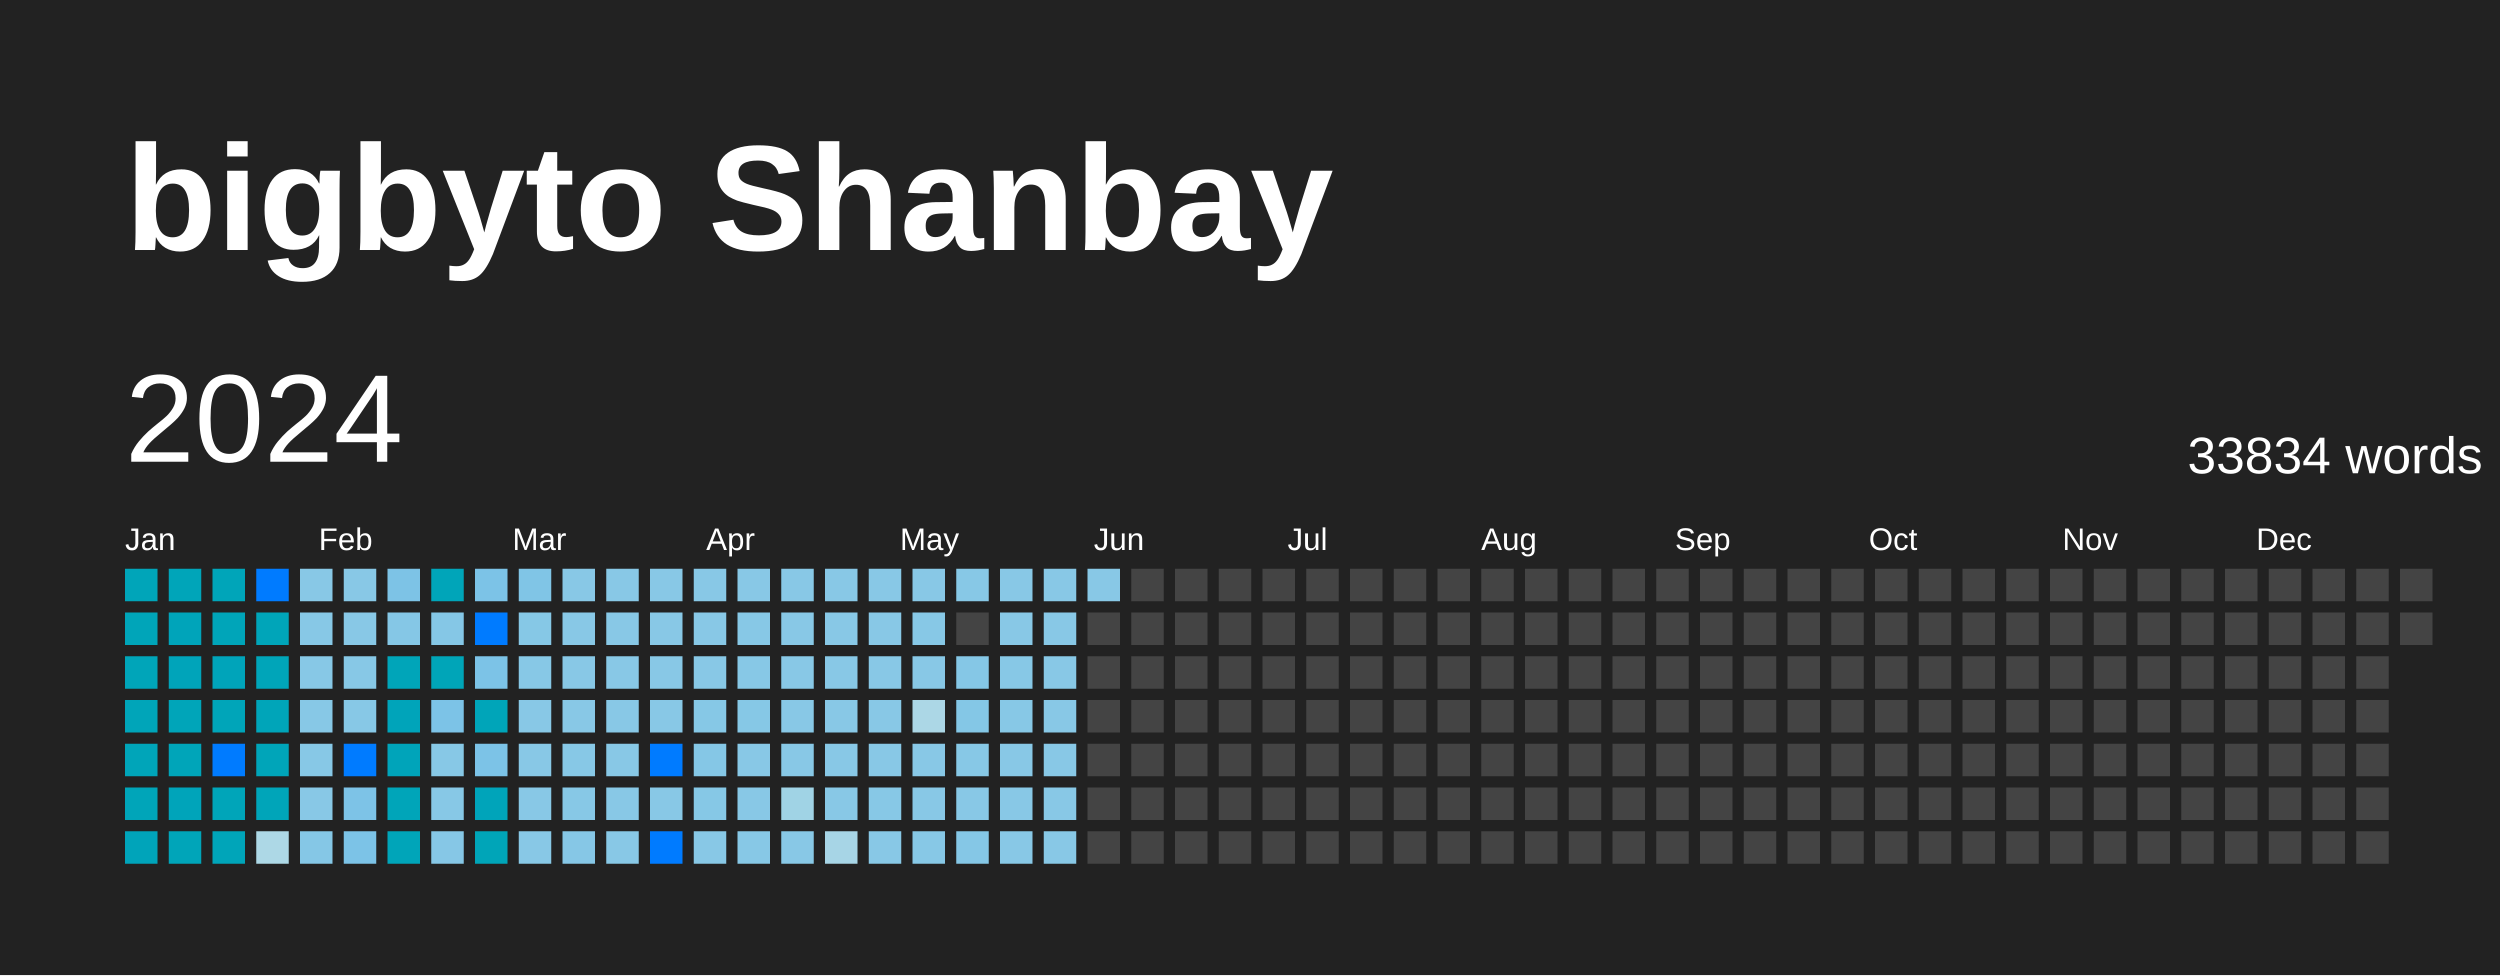
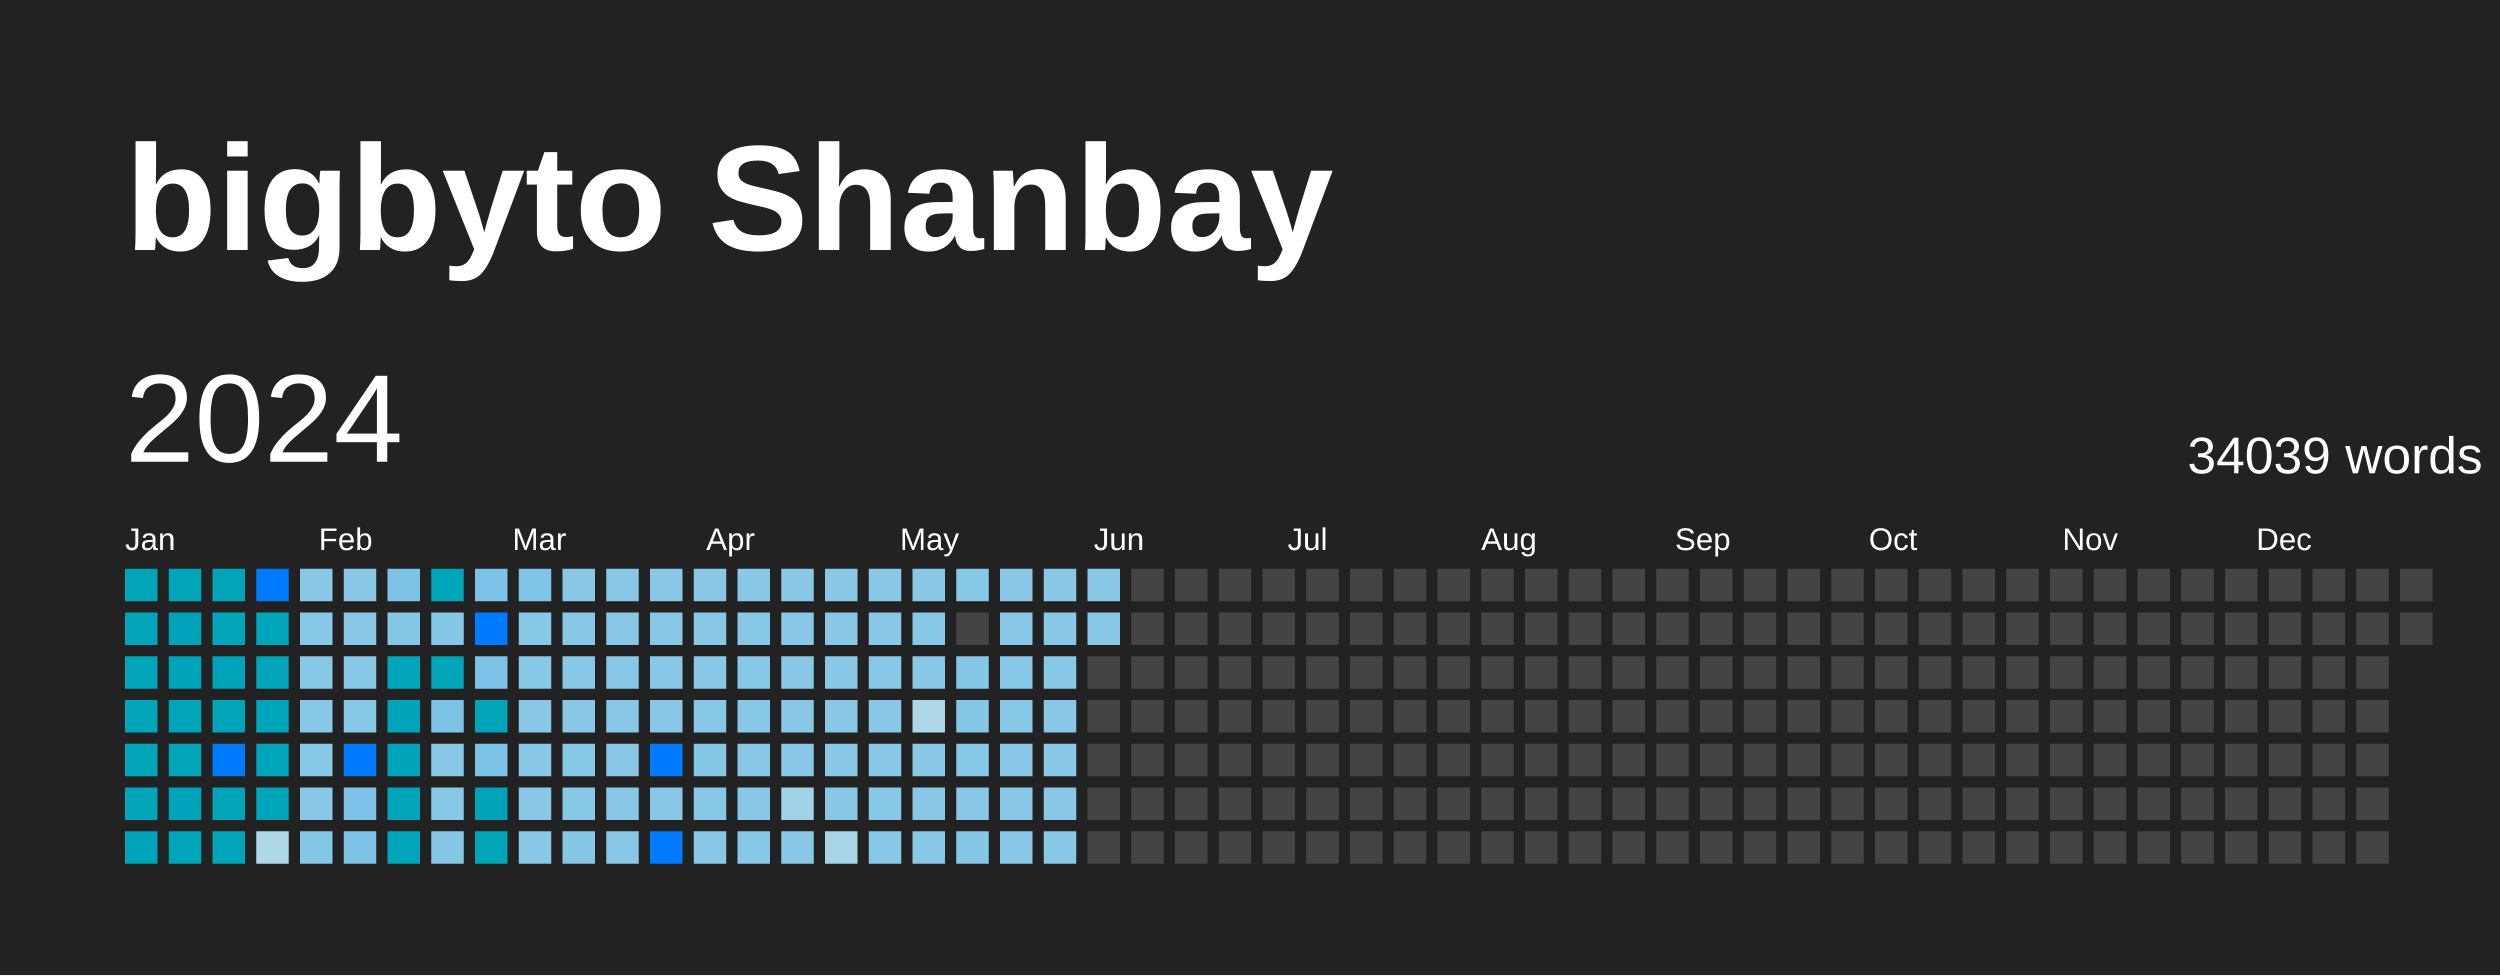
<svg xmlns="http://www.w3.org/2000/svg" baseProfile="full" height="78mm" version="1.1" viewBox="0,0,200,78" width="200mm">
  <defs />
  <rect fill="#222222" height="78" width="200" x="0" y="0" />
  <text fill="#FFFFFF" style="font-size:12px; font-family:Arial; font-weight:bold;" x="10" y="20">bigbyto Shanbay</text>
  <text dominant-baseline="hanging" fill="#FFFFFF" style="font-size:10.0px; font-family:Arial;" x="10" y="30">2024</text>
-   <text dominant-baseline="hanging" fill="#FFFFFF" style="font-size:4.125px; font-family:Arial;" x="175" y="35">33834 words</text>
+   <text dominant-baseline="hanging" fill="#FFFFFF" style="font-size:4.125px; font-family:Arial;" x="175" y="35">34039 words</text>
  <text fill="#FFFFFF" style="font-size:2.5px; font-family:Arial" x="10.0" y="44">Jan</text>
  <text fill="#FFFFFF" style="font-size:2.5px; font-family:Arial" x="25.5" y="44">Feb</text>
  <text fill="#FFFFFF" style="font-size:2.5px; font-family:Arial" x="41.0" y="44">Mar</text>
  <text fill="#FFFFFF" style="font-size:2.5px; font-family:Arial" x="56.5" y="44">Apr</text>
  <text fill="#FFFFFF" style="font-size:2.5px; font-family:Arial" x="72.0" y="44">May</text>
  <text fill="#FFFFFF" style="font-size:2.5px; font-family:Arial" x="87.5" y="44">Jun</text>
  <text fill="#FFFFFF" style="font-size:2.5px; font-family:Arial" x="103.0" y="44">Jul</text>
  <text fill="#FFFFFF" style="font-size:2.5px; font-family:Arial" x="118.5" y="44">Aug</text>
  <text fill="#FFFFFF" style="font-size:2.5px; font-family:Arial" x="134.0" y="44">Sep</text>
  <text fill="#FFFFFF" style="font-size:2.5px; font-family:Arial" x="149.5" y="44">Oct</text>
  <text fill="#FFFFFF" style="font-size:2.5px; font-family:Arial" x="165.0" y="44">Nov</text>
  <text fill="#FFFFFF" style="font-size:2.5px; font-family:Arial" x="180.5" y="44">Dec</text>
  <rect fill="#00a5b9" height="2.6" width="2.6" x="10.0" y="45.5" />
  <rect fill="#00a5b9" height="2.6" width="2.6" x="10.0" y="49.0" />
  <rect fill="#00a5b9" height="2.6" width="2.6" x="10.0" y="52.5" />
  <rect fill="#00a5b9" height="2.6" width="2.6" x="10.0" y="56.0" />
  <rect fill="#00a5b9" height="2.6" width="2.6" x="10.0" y="59.5" />
  <rect fill="#00a5b9" height="2.6" width="2.6" x="10.0" y="63.0" />
  <rect fill="#00a4ba" height="2.6" width="2.6" x="10.0" y="66.5" />
  <rect fill="#00a5b9" height="2.6" width="2.6" x="13.5" y="45.5" />
  <rect fill="#00a4ba" height="2.6" width="2.6" x="13.5" y="49.0" />
  <rect fill="#00a4ba" height="2.6" width="2.6" x="13.5" y="52.5" />
  <rect fill="#00a5b9" height="2.6" width="2.6" x="13.5" y="56.0" />
  <rect fill="#00a5b9" height="2.6" width="2.6" x="13.5" y="59.5" />
  <rect fill="#00a4ba" height="2.6" width="2.6" x="13.5" y="63.0" />
  <rect fill="#00a5b9" height="2.6" width="2.6" x="13.5" y="66.5" />
  <rect fill="#00a5b9" height="2.6" width="2.6" x="17.0" y="45.5" />
  <rect fill="#00a5b9" height="2.6" width="2.6" x="17.0" y="49.0" />
  <rect fill="#00a4ba" height="2.6" width="2.6" x="17.0" y="52.5" />
  <rect fill="#00a5b9" height="2.6" width="2.6" x="17.0" y="56.0" />
  <rect fill="#007BFF" height="2.6" width="2.6" x="17.0" y="59.5" />
  <rect fill="#00a5b9" height="2.6" width="2.6" x="17.0" y="63.0" />
  <rect fill="#00a5b9" height="2.6" width="2.6" x="17.0" y="66.5" />
  <rect fill="#007BFF" height="2.6" width="2.6" x="20.5" y="45.5" />
  <rect fill="#00a5b9" height="2.6" width="2.6" x="20.5" y="49.0" />
  <rect fill="#00a5b9" height="2.6" width="2.6" x="20.5" y="52.5" />
  <rect fill="#00a5b9" height="2.6" width="2.6" x="20.5" y="56.0" />
  <rect fill="#00a5b9" height="2.6" width="2.6" x="20.5" y="59.5" />
  <rect fill="#00a5b9" height="2.6" width="2.6" x="20.5" y="63.0" />
  <rect fill="#add8e6" height="2.6" width="2.6" x="20.5" y="66.5" />
  <rect fill="#88c8e6" height="2.6" width="2.6" x="24.0" y="45.5" />
  <rect fill="#87c8e6" height="2.6" width="2.6" x="24.0" y="49.0" />
  <rect fill="#87c8e6" height="2.6" width="2.6" x="24.0" y="52.5" />
  <rect fill="#87c8e6" height="2.6" width="2.6" x="24.0" y="56.0" />
  <rect fill="#87c8e6" height="2.6" width="2.6" x="24.0" y="59.5" />
  <rect fill="#88c8e6" height="2.6" width="2.6" x="24.0" y="63.0" />
  <rect fill="#85c7e6" height="2.6" width="2.6" x="24.0" y="66.5" />
  <rect fill="#88c8e6" height="2.6" width="2.6" x="27.5" y="45.5" />
  <rect fill="#88c8e6" height="2.6" width="2.6" x="27.5" y="49.0" />
  <rect fill="#87c8e6" height="2.6" width="2.6" x="27.5" y="52.5" />
  <rect fill="#87c8e6" height="2.6" width="2.6" x="27.5" y="56.0" />
  <rect fill="#007BFF" height="2.6" width="2.6" x="27.5" y="59.5" />
  <rect fill="#7dc3e7" height="2.6" width="2.6" x="27.5" y="63.0" />
  <rect fill="#7cc3e7" height="2.6" width="2.6" x="27.5" y="66.5" />
  <rect fill="#7dc3e6" height="2.6" width="2.6" x="31.0" y="45.5" />
  <rect fill="#85c7e6" height="2.6" width="2.6" x="31.0" y="49.0" />
  <rect fill="#00a5b9" height="2.6" width="2.6" x="31.0" y="52.5" />
  <rect fill="#00a4ba" height="2.6" width="2.6" x="31.0" y="56.0" />
  <rect fill="#00a4ba" height="2.6" width="2.6" x="31.0" y="59.5" />
  <rect fill="#00a5b9" height="2.6" width="2.6" x="31.0" y="63.0" />
  <rect fill="#00a5b9" height="2.6" width="2.6" x="31.0" y="66.5" />
  <rect fill="#00a5b9" height="2.6" width="2.6" x="34.5" y="45.5" />
  <rect fill="#85c7e6" height="2.6" width="2.6" x="34.5" y="49.0" />
  <rect fill="#00a5b8" height="2.6" width="2.6" x="34.5" y="52.5" />
  <rect fill="#7cc3e7" height="2.6" width="2.6" x="34.5" y="56.0" />
  <rect fill="#87c8e6" height="2.6" width="2.6" x="34.5" y="59.5" />
  <rect fill="#87c8e6" height="2.6" width="2.6" x="34.5" y="63.0" />
  <rect fill="#86c7e6" height="2.6" width="2.6" x="34.5" y="66.5" />
  <rect fill="#7cc3e7" height="2.6" width="2.6" x="38.0" y="45.5" />
  <rect fill="#007BFF" height="2.6" width="2.6" x="38.0" y="49.0" />
  <rect fill="#7cc3e7" height="2.6" width="2.6" x="38.0" y="52.5" />
  <rect fill="#00a5b9" height="2.6" width="2.6" x="38.0" y="56.0" />
  <rect fill="#7cc3e7" height="2.6" width="2.6" x="38.0" y="59.5" />
  <rect fill="#00a4ba" height="2.6" width="2.6" x="38.0" y="63.0" />
  <rect fill="#00a5b8" height="2.6" width="2.6" x="38.0" y="66.5" />
  <rect fill="#80c5e6" height="2.6" width="2.6" x="41.5" y="45.5" />
  <rect fill="#86c8e6" height="2.6" width="2.6" x="41.5" y="49.0" />
  <rect fill="#87c8e6" height="2.6" width="2.6" x="41.5" y="52.5" />
  <rect fill="#88c8e6" height="2.6" width="2.6" x="41.5" y="56.0" />
  <rect fill="#88c8e6" height="2.6" width="2.6" x="41.5" y="59.5" />
  <rect fill="#88c8e6" height="2.6" width="2.6" x="41.5" y="63.0" />
  <rect fill="#88c8e6" height="2.6" width="2.6" x="41.5" y="66.5" />
  <rect fill="#88c8e6" height="2.6" width="2.6" x="45.0" y="45.5" />
  <rect fill="#88c8e6" height="2.6" width="2.6" x="45.0" y="49.0" />
  <rect fill="#88c8e6" height="2.6" width="2.6" x="45.0" y="52.5" />
  <rect fill="#88c8e6" height="2.6" width="2.6" x="45.0" y="56.0" />
  <rect fill="#87c8e6" height="2.6" width="2.6" x="45.0" y="59.5" />
  <rect fill="#87c8e6" height="2.6" width="2.6" x="45.0" y="63.0" />
  <rect fill="#86c7e6" height="2.6" width="2.6" x="45.0" y="66.5" />
  <rect fill="#88c8e6" height="2.6" width="2.6" x="48.5" y="45.5" />
  <rect fill="#88c8e6" height="2.6" width="2.6" x="48.5" y="49.0" />
  <rect fill="#88c8e6" height="2.6" width="2.6" x="48.5" y="52.5" />
  <rect fill="#88c8e6" height="2.6" width="2.6" x="48.5" y="56.0" />
  <rect fill="#88c8e6" height="2.6" width="2.6" x="48.5" y="59.5" />
  <rect fill="#88c8e6" height="2.6" width="2.6" x="48.5" y="63.0" />
  <rect fill="#88c8e6" height="2.6" width="2.6" x="48.5" y="66.5" />
  <rect fill="#88c8e6" height="2.6" width="2.6" x="52.0" y="45.5" />
  <rect fill="#88c8e6" height="2.6" width="2.6" x="52.0" y="49.0" />
  <rect fill="#88c8e6" height="2.6" width="2.6" x="52.0" y="52.5" />
  <rect fill="#88c8e6" height="2.6" width="2.6" x="52.0" y="56.0" />
  <rect fill="#007BFF" height="2.6" width="2.6" x="52.0" y="59.5" />
  <rect fill="#88c8e6" height="2.6" width="2.6" x="52.0" y="63.0" />
  <rect fill="#007BFF" height="2.6" width="2.6" x="52.0" y="66.5" />
  <rect fill="#88c8e6" height="2.6" width="2.6" x="55.5" y="45.5" />
  <rect fill="#88c8e6" height="2.6" width="2.6" x="55.5" y="49.0" />
  <rect fill="#88c8e6" height="2.6" width="2.6" x="55.5" y="52.5" />
  <rect fill="#86c8e6" height="2.6" width="2.6" x="55.5" y="56.0" />
  <rect fill="#85c7e6" height="2.6" width="2.6" x="55.5" y="59.5" />
  <rect fill="#86c8e6" height="2.6" width="2.6" x="55.5" y="63.0" />
  <rect fill="#88c8e6" height="2.6" width="2.6" x="55.5" y="66.5" />
  <rect fill="#88c8e6" height="2.6" width="2.6" x="59.0" y="45.5" />
  <rect fill="#87c8e6" height="2.6" width="2.6" x="59.0" y="49.0" />
  <rect fill="#87c8e6" height="2.6" width="2.6" x="59.0" y="52.5" />
  <rect fill="#86c8e6" height="2.6" width="2.6" x="59.0" y="56.0" />
  <rect fill="#88c8e6" height="2.6" width="2.6" x="59.0" y="59.5" />
  <rect fill="#88c8e6" height="2.6" width="2.6" x="59.0" y="63.0" />
  <rect fill="#87c8e6" height="2.6" width="2.6" x="59.0" y="66.5" />
  <rect fill="#88c8e6" height="2.6" width="2.6" x="62.5" y="45.5" />
  <rect fill="#88c8e6" height="2.6" width="2.6" x="62.5" y="49.0" />
  <rect fill="#88c8e6" height="2.6" width="2.6" x="62.5" y="52.5" />
  <rect fill="#88c8e6" height="2.6" width="2.6" x="62.5" y="56.0" />
  <rect fill="#88c8e6" height="2.6" width="2.6" x="62.5" y="59.5" />
  <rect fill="#a0d3e5" height="2.6" width="2.6" x="62.5" y="63.0" />
  <rect fill="#88c8e6" height="2.6" width="2.6" x="62.5" y="66.5" />
  <rect fill="#88c8e6" height="2.6" width="2.6" x="66.0" y="45.5" />
  <rect fill="#88c8e6" height="2.6" width="2.6" x="66.0" y="49.0" />
  <rect fill="#88c8e6" height="2.6" width="2.6" x="66.0" y="52.5" />
  <rect fill="#88c8e6" height="2.6" width="2.6" x="66.0" y="56.0" />
  <rect fill="#88c8e6" height="2.6" width="2.6" x="66.0" y="59.5" />
  <rect fill="#88c8e6" height="2.6" width="2.6" x="66.0" y="63.0" />
  <rect fill="#a7d5e6" height="2.6" width="2.6" x="66.0" y="66.5" />
  <rect fill="#88c8e6" height="2.6" width="2.6" x="69.5" y="45.5" />
  <rect fill="#88c8e6" height="2.6" width="2.6" x="69.5" y="49.0" />
  <rect fill="#88c8e6" height="2.6" width="2.6" x="69.5" y="52.5" />
  <rect fill="#88c8e6" height="2.6" width="2.6" x="69.5" y="56.0" />
  <rect fill="#88c8e6" height="2.6" width="2.6" x="69.5" y="59.5" />
  <rect fill="#87c8e6" height="2.6" width="2.6" x="69.5" y="63.0" />
  <rect fill="#88c8e6" height="2.6" width="2.6" x="69.5" y="66.5" />
  <rect fill="#88c8e6" height="2.6" width="2.6" x="73.0" y="45.5" />
  <rect fill="#87c8e6" height="2.6" width="2.6" x="73.0" y="49.0" />
  <rect fill="#88c8e6" height="2.6" width="2.6" x="73.0" y="52.5" />
  <rect fill="#acd7e6" height="2.6" width="2.6" x="73.0" y="56.0" />
  <rect fill="#88c8e6" height="2.6" width="2.6" x="73.0" y="59.5" />
  <rect fill="#88c8e6" height="2.6" width="2.6" x="73.0" y="63.0" />
  <rect fill="#87c8e6" height="2.6" width="2.6" x="73.0" y="66.5" />
  <rect fill="#87c8e6" height="2.6" width="2.6" x="76.5" y="45.5" />
  <rect fill="#444444" height="2.6" width="2.6" x="76.5" y="49.0" />
  <rect fill="#85c7e6" height="2.6" width="2.6" x="76.5" y="52.5" />
  <rect fill="#84c7e6" height="2.6" width="2.6" x="76.5" y="56.0" />
  <rect fill="#87c8e6" height="2.6" width="2.6" x="76.5" y="59.5" />
  <rect fill="#88c8e6" height="2.6" width="2.6" x="76.5" y="63.0" />
  <rect fill="#85c7e6" height="2.6" width="2.6" x="76.5" y="66.5" />
  <rect fill="#88c8e6" height="2.6" width="2.6" x="80.0" y="45.5" />
  <rect fill="#88c8e6" height="2.6" width="2.6" x="80.0" y="49.0" />
  <rect fill="#87c8e6" height="2.6" width="2.6" x="80.0" y="52.5" />
  <rect fill="#87c8e6" height="2.6" width="2.6" x="80.0" y="56.0" />
  <rect fill="#88c8e6" height="2.6" width="2.6" x="80.0" y="59.5" />
  <rect fill="#88c8e6" height="2.6" width="2.6" x="80.0" y="63.0" />
  <rect fill="#88c8e6" height="2.6" width="2.6" x="80.0" y="66.5" />
  <rect fill="#88c8e6" height="2.6" width="2.6" x="83.5" y="45.5" />
  <rect fill="#88c8e6" height="2.6" width="2.6" x="83.5" y="49.0" />
  <rect fill="#88c8e6" height="2.6" width="2.6" x="83.5" y="52.5" />
  <rect fill="#88c8e6" height="2.6" width="2.6" x="83.5" y="56.0" />
  <rect fill="#88c8e6" height="2.6" width="2.6" x="83.5" y="59.5" />
  <rect fill="#88c8e6" height="2.6" width="2.6" x="83.5" y="63.0" />
  <rect fill="#88c8e6" height="2.6" width="2.6" x="83.5" y="66.5" />
  <rect fill="#88c8e6" height="2.6" width="2.6" x="87.0" y="45.5" />
-   <rect fill="#444444" height="2.6" width="2.6" x="87.0" y="49.0" />
+   <rect fill="#88c8e6" height="2.6" width="2.6" x="87.0" y="49.0" />
  <rect fill="#444444" height="2.6" width="2.6" x="87.0" y="52.5" />
  <rect fill="#444444" height="2.6" width="2.6" x="87.0" y="56.0" />
  <rect fill="#444444" height="2.6" width="2.6" x="87.0" y="59.5" />
  <rect fill="#444444" height="2.6" width="2.6" x="87.0" y="63.0" />
  <rect fill="#444444" height="2.6" width="2.6" x="87.0" y="66.5" />
  <rect fill="#444444" height="2.6" width="2.6" x="90.5" y="45.5" />
  <rect fill="#444444" height="2.6" width="2.6" x="90.5" y="49.0" />
  <rect fill="#444444" height="2.6" width="2.6" x="90.5" y="52.5" />
  <rect fill="#444444" height="2.6" width="2.6" x="90.5" y="56.0" />
  <rect fill="#444444" height="2.6" width="2.6" x="90.5" y="59.5" />
  <rect fill="#444444" height="2.6" width="2.6" x="90.5" y="63.0" />
  <rect fill="#444444" height="2.6" width="2.6" x="90.5" y="66.5" />
  <rect fill="#444444" height="2.6" width="2.6" x="94.0" y="45.5" />
  <rect fill="#444444" height="2.6" width="2.6" x="94.0" y="49.0" />
  <rect fill="#444444" height="2.6" width="2.6" x="94.0" y="52.5" />
  <rect fill="#444444" height="2.6" width="2.6" x="94.0" y="56.0" />
  <rect fill="#444444" height="2.6" width="2.6" x="94.0" y="59.5" />
  <rect fill="#444444" height="2.6" width="2.6" x="94.0" y="63.0" />
  <rect fill="#444444" height="2.6" width="2.6" x="94.0" y="66.5" />
  <rect fill="#444444" height="2.6" width="2.6" x="97.5" y="45.5" />
  <rect fill="#444444" height="2.6" width="2.6" x="97.5" y="49.0" />
  <rect fill="#444444" height="2.6" width="2.6" x="97.5" y="52.5" />
  <rect fill="#444444" height="2.6" width="2.6" x="97.5" y="56.0" />
  <rect fill="#444444" height="2.6" width="2.6" x="97.5" y="59.5" />
  <rect fill="#444444" height="2.6" width="2.6" x="97.5" y="63.0" />
  <rect fill="#444444" height="2.6" width="2.6" x="97.5" y="66.5" />
  <rect fill="#444444" height="2.6" width="2.6" x="101.0" y="45.5" />
  <rect fill="#444444" height="2.6" width="2.6" x="101.0" y="49.0" />
  <rect fill="#444444" height="2.6" width="2.6" x="101.0" y="52.5" />
  <rect fill="#444444" height="2.6" width="2.6" x="101.0" y="56.0" />
  <rect fill="#444444" height="2.6" width="2.6" x="101.0" y="59.5" />
  <rect fill="#444444" height="2.6" width="2.6" x="101.0" y="63.0" />
  <rect fill="#444444" height="2.6" width="2.6" x="101.0" y="66.5" />
  <rect fill="#444444" height="2.6" width="2.6" x="104.5" y="45.5" />
  <rect fill="#444444" height="2.6" width="2.6" x="104.5" y="49.0" />
  <rect fill="#444444" height="2.6" width="2.6" x="104.5" y="52.5" />
  <rect fill="#444444" height="2.6" width="2.6" x="104.5" y="56.0" />
  <rect fill="#444444" height="2.6" width="2.6" x="104.5" y="59.5" />
  <rect fill="#444444" height="2.6" width="2.6" x="104.5" y="63.0" />
  <rect fill="#444444" height="2.6" width="2.6" x="104.5" y="66.5" />
  <rect fill="#444444" height="2.6" width="2.6" x="108.0" y="45.5" />
  <rect fill="#444444" height="2.6" width="2.6" x="108.0" y="49.0" />
  <rect fill="#444444" height="2.6" width="2.6" x="108.0" y="52.5" />
  <rect fill="#444444" height="2.6" width="2.6" x="108.0" y="56.0" />
  <rect fill="#444444" height="2.6" width="2.6" x="108.0" y="59.5" />
  <rect fill="#444444" height="2.6" width="2.6" x="108.0" y="63.0" />
  <rect fill="#444444" height="2.6" width="2.6" x="108.0" y="66.5" />
  <rect fill="#444444" height="2.6" width="2.6" x="111.5" y="45.5" />
  <rect fill="#444444" height="2.6" width="2.6" x="111.5" y="49.0" />
  <rect fill="#444444" height="2.6" width="2.6" x="111.5" y="52.5" />
  <rect fill="#444444" height="2.6" width="2.6" x="111.5" y="56.0" />
  <rect fill="#444444" height="2.6" width="2.6" x="111.5" y="59.5" />
  <rect fill="#444444" height="2.6" width="2.6" x="111.5" y="63.0" />
  <rect fill="#444444" height="2.6" width="2.6" x="111.5" y="66.5" />
  <rect fill="#444444" height="2.6" width="2.6" x="115.0" y="45.5" />
  <rect fill="#444444" height="2.6" width="2.6" x="115.0" y="49.0" />
  <rect fill="#444444" height="2.6" width="2.6" x="115.0" y="52.5" />
  <rect fill="#444444" height="2.6" width="2.6" x="115.0" y="56.0" />
  <rect fill="#444444" height="2.6" width="2.6" x="115.0" y="59.5" />
  <rect fill="#444444" height="2.6" width="2.6" x="115.0" y="63.0" />
  <rect fill="#444444" height="2.6" width="2.6" x="115.0" y="66.5" />
  <rect fill="#444444" height="2.6" width="2.6" x="118.5" y="45.5" />
  <rect fill="#444444" height="2.6" width="2.6" x="118.5" y="49.0" />
  <rect fill="#444444" height="2.6" width="2.6" x="118.5" y="52.5" />
  <rect fill="#444444" height="2.6" width="2.6" x="118.5" y="56.0" />
  <rect fill="#444444" height="2.6" width="2.6" x="118.5" y="59.5" />
  <rect fill="#444444" height="2.6" width="2.6" x="118.5" y="63.0" />
  <rect fill="#444444" height="2.6" width="2.6" x="118.5" y="66.5" />
  <rect fill="#444444" height="2.6" width="2.6" x="122.0" y="45.5" />
  <rect fill="#444444" height="2.6" width="2.6" x="122.0" y="49.0" />
  <rect fill="#444444" height="2.6" width="2.6" x="122.0" y="52.5" />
  <rect fill="#444444" height="2.6" width="2.6" x="122.0" y="56.0" />
  <rect fill="#444444" height="2.6" width="2.6" x="122.0" y="59.5" />
  <rect fill="#444444" height="2.6" width="2.6" x="122.0" y="63.0" />
  <rect fill="#444444" height="2.6" width="2.6" x="122.0" y="66.5" />
  <rect fill="#444444" height="2.6" width="2.6" x="125.5" y="45.5" />
  <rect fill="#444444" height="2.6" width="2.6" x="125.5" y="49.0" />
  <rect fill="#444444" height="2.6" width="2.6" x="125.5" y="52.5" />
  <rect fill="#444444" height="2.6" width="2.6" x="125.5" y="56.0" />
  <rect fill="#444444" height="2.6" width="2.6" x="125.5" y="59.5" />
  <rect fill="#444444" height="2.6" width="2.6" x="125.5" y="63.0" />
  <rect fill="#444444" height="2.6" width="2.6" x="125.5" y="66.5" />
  <rect fill="#444444" height="2.6" width="2.6" x="129.0" y="45.5" />
  <rect fill="#444444" height="2.6" width="2.6" x="129.0" y="49.0" />
  <rect fill="#444444" height="2.6" width="2.6" x="129.0" y="52.5" />
  <rect fill="#444444" height="2.6" width="2.6" x="129.0" y="56.0" />
  <rect fill="#444444" height="2.6" width="2.6" x="129.0" y="59.5" />
  <rect fill="#444444" height="2.6" width="2.6" x="129.0" y="63.0" />
  <rect fill="#444444" height="2.6" width="2.6" x="129.0" y="66.5" />
  <rect fill="#444444" height="2.6" width="2.6" x="132.5" y="45.5" />
  <rect fill="#444444" height="2.6" width="2.6" x="132.5" y="49.0" />
  <rect fill="#444444" height="2.6" width="2.6" x="132.5" y="52.5" />
  <rect fill="#444444" height="2.6" width="2.6" x="132.5" y="56.0" />
  <rect fill="#444444" height="2.6" width="2.6" x="132.5" y="59.5" />
  <rect fill="#444444" height="2.6" width="2.6" x="132.5" y="63.0" />
  <rect fill="#444444" height="2.6" width="2.6" x="132.5" y="66.5" />
  <rect fill="#444444" height="2.6" width="2.6" x="136.0" y="45.5" />
  <rect fill="#444444" height="2.6" width="2.6" x="136.0" y="49.0" />
  <rect fill="#444444" height="2.6" width="2.6" x="136.0" y="52.5" />
  <rect fill="#444444" height="2.6" width="2.6" x="136.0" y="56.0" />
  <rect fill="#444444" height="2.6" width="2.6" x="136.0" y="59.5" />
  <rect fill="#444444" height="2.6" width="2.6" x="136.0" y="63.0" />
  <rect fill="#444444" height="2.6" width="2.6" x="136.0" y="66.5" />
  <rect fill="#444444" height="2.6" width="2.6" x="139.5" y="45.5" />
  <rect fill="#444444" height="2.6" width="2.6" x="139.5" y="49.0" />
  <rect fill="#444444" height="2.6" width="2.6" x="139.5" y="52.5" />
  <rect fill="#444444" height="2.6" width="2.6" x="139.5" y="56.0" />
  <rect fill="#444444" height="2.6" width="2.6" x="139.5" y="59.5" />
  <rect fill="#444444" height="2.6" width="2.6" x="139.5" y="63.0" />
  <rect fill="#444444" height="2.6" width="2.6" x="139.5" y="66.5" />
  <rect fill="#444444" height="2.6" width="2.6" x="143.0" y="45.5" />
  <rect fill="#444444" height="2.6" width="2.6" x="143.0" y="49.0" />
  <rect fill="#444444" height="2.6" width="2.6" x="143.0" y="52.5" />
  <rect fill="#444444" height="2.6" width="2.6" x="143.0" y="56.0" />
  <rect fill="#444444" height="2.6" width="2.6" x="143.0" y="59.5" />
  <rect fill="#444444" height="2.6" width="2.6" x="143.0" y="63.0" />
  <rect fill="#444444" height="2.6" width="2.6" x="143.0" y="66.5" />
  <rect fill="#444444" height="2.6" width="2.6" x="146.5" y="45.5" />
  <rect fill="#444444" height="2.6" width="2.6" x="146.5" y="49.0" />
  <rect fill="#444444" height="2.6" width="2.6" x="146.5" y="52.5" />
  <rect fill="#444444" height="2.6" width="2.6" x="146.5" y="56.0" />
  <rect fill="#444444" height="2.6" width="2.6" x="146.5" y="59.5" />
  <rect fill="#444444" height="2.6" width="2.6" x="146.5" y="63.0" />
  <rect fill="#444444" height="2.6" width="2.6" x="146.5" y="66.5" />
  <rect fill="#444444" height="2.6" width="2.6" x="150.0" y="45.5" />
  <rect fill="#444444" height="2.6" width="2.6" x="150.0" y="49.0" />
  <rect fill="#444444" height="2.6" width="2.6" x="150.0" y="52.5" />
  <rect fill="#444444" height="2.6" width="2.6" x="150.0" y="56.0" />
  <rect fill="#444444" height="2.6" width="2.6" x="150.0" y="59.5" />
  <rect fill="#444444" height="2.6" width="2.6" x="150.0" y="63.0" />
  <rect fill="#444444" height="2.6" width="2.6" x="150.0" y="66.5" />
  <rect fill="#444444" height="2.6" width="2.6" x="153.5" y="45.5" />
  <rect fill="#444444" height="2.6" width="2.6" x="153.5" y="49.0" />
  <rect fill="#444444" height="2.6" width="2.6" x="153.5" y="52.5" />
  <rect fill="#444444" height="2.6" width="2.6" x="153.5" y="56.0" />
  <rect fill="#444444" height="2.6" width="2.6" x="153.5" y="59.5" />
  <rect fill="#444444" height="2.6" width="2.6" x="153.5" y="63.0" />
  <rect fill="#444444" height="2.6" width="2.6" x="153.5" y="66.5" />
  <rect fill="#444444" height="2.6" width="2.6" x="157.0" y="45.5" />
  <rect fill="#444444" height="2.6" width="2.6" x="157.0" y="49.0" />
  <rect fill="#444444" height="2.6" width="2.6" x="157.0" y="52.5" />
  <rect fill="#444444" height="2.6" width="2.6" x="157.0" y="56.0" />
  <rect fill="#444444" height="2.6" width="2.6" x="157.0" y="59.5" />
  <rect fill="#444444" height="2.6" width="2.6" x="157.0" y="63.0" />
  <rect fill="#444444" height="2.6" width="2.6" x="157.0" y="66.5" />
  <rect fill="#444444" height="2.6" width="2.6" x="160.5" y="45.5" />
  <rect fill="#444444" height="2.6" width="2.6" x="160.5" y="49.0" />
  <rect fill="#444444" height="2.6" width="2.6" x="160.5" y="52.5" />
  <rect fill="#444444" height="2.6" width="2.6" x="160.5" y="56.0" />
  <rect fill="#444444" height="2.6" width="2.6" x="160.5" y="59.5" />
  <rect fill="#444444" height="2.6" width="2.6" x="160.5" y="63.0" />
  <rect fill="#444444" height="2.6" width="2.6" x="160.5" y="66.5" />
  <rect fill="#444444" height="2.6" width="2.6" x="164.0" y="45.5" />
  <rect fill="#444444" height="2.6" width="2.6" x="164.0" y="49.0" />
  <rect fill="#444444" height="2.6" width="2.6" x="164.0" y="52.5" />
  <rect fill="#444444" height="2.6" width="2.6" x="164.0" y="56.0" />
  <rect fill="#444444" height="2.6" width="2.6" x="164.0" y="59.5" />
  <rect fill="#444444" height="2.6" width="2.6" x="164.0" y="63.0" />
  <rect fill="#444444" height="2.6" width="2.6" x="164.0" y="66.5" />
  <rect fill="#444444" height="2.6" width="2.6" x="167.5" y="45.5" />
  <rect fill="#444444" height="2.6" width="2.6" x="167.5" y="49.0" />
  <rect fill="#444444" height="2.6" width="2.6" x="167.5" y="52.5" />
  <rect fill="#444444" height="2.6" width="2.6" x="167.5" y="56.0" />
  <rect fill="#444444" height="2.6" width="2.6" x="167.5" y="59.5" />
  <rect fill="#444444" height="2.6" width="2.6" x="167.5" y="63.0" />
  <rect fill="#444444" height="2.6" width="2.6" x="167.5" y="66.5" />
  <rect fill="#444444" height="2.6" width="2.6" x="171.0" y="45.5" />
  <rect fill="#444444" height="2.6" width="2.6" x="171.0" y="49.0" />
  <rect fill="#444444" height="2.6" width="2.6" x="171.0" y="52.5" />
  <rect fill="#444444" height="2.6" width="2.6" x="171.0" y="56.0" />
  <rect fill="#444444" height="2.6" width="2.6" x="171.0" y="59.5" />
  <rect fill="#444444" height="2.6" width="2.6" x="171.0" y="63.0" />
  <rect fill="#444444" height="2.6" width="2.6" x="171.0" y="66.5" />
  <rect fill="#444444" height="2.6" width="2.6" x="174.5" y="45.5" />
  <rect fill="#444444" height="2.6" width="2.6" x="174.5" y="49.0" />
  <rect fill="#444444" height="2.6" width="2.6" x="174.5" y="52.5" />
  <rect fill="#444444" height="2.6" width="2.6" x="174.5" y="56.0" />
  <rect fill="#444444" height="2.6" width="2.6" x="174.5" y="59.5" />
  <rect fill="#444444" height="2.6" width="2.6" x="174.5" y="63.0" />
  <rect fill="#444444" height="2.6" width="2.6" x="174.5" y="66.5" />
  <rect fill="#444444" height="2.6" width="2.6" x="178.0" y="45.5" />
  <rect fill="#444444" height="2.6" width="2.6" x="178.0" y="49.0" />
  <rect fill="#444444" height="2.6" width="2.6" x="178.0" y="52.5" />
  <rect fill="#444444" height="2.6" width="2.6" x="178.0" y="56.0" />
  <rect fill="#444444" height="2.6" width="2.6" x="178.0" y="59.5" />
  <rect fill="#444444" height="2.6" width="2.6" x="178.0" y="63.0" />
  <rect fill="#444444" height="2.6" width="2.6" x="178.0" y="66.5" />
  <rect fill="#444444" height="2.6" width="2.6" x="181.5" y="45.5" />
  <rect fill="#444444" height="2.6" width="2.6" x="181.5" y="49.0" />
  <rect fill="#444444" height="2.6" width="2.6" x="181.5" y="52.5" />
  <rect fill="#444444" height="2.6" width="2.6" x="181.5" y="56.0" />
  <rect fill="#444444" height="2.6" width="2.6" x="181.5" y="59.5" />
  <rect fill="#444444" height="2.6" width="2.6" x="181.5" y="63.0" />
  <rect fill="#444444" height="2.6" width="2.6" x="181.5" y="66.5" />
  <rect fill="#444444" height="2.6" width="2.6" x="185.0" y="45.5" />
  <rect fill="#444444" height="2.6" width="2.6" x="185.0" y="49.0" />
  <rect fill="#444444" height="2.6" width="2.6" x="185.0" y="52.5" />
  <rect fill="#444444" height="2.6" width="2.6" x="185.0" y="56.0" />
  <rect fill="#444444" height="2.6" width="2.6" x="185.0" y="59.5" />
  <rect fill="#444444" height="2.6" width="2.6" x="185.0" y="63.0" />
  <rect fill="#444444" height="2.6" width="2.6" x="185.0" y="66.5" />
  <rect fill="#444444" height="2.6" width="2.6" x="188.5" y="45.5" />
  <rect fill="#444444" height="2.6" width="2.6" x="188.5" y="49.0" />
  <rect fill="#444444" height="2.6" width="2.6" x="188.5" y="52.5" />
  <rect fill="#444444" height="2.6" width="2.6" x="188.5" y="56.0" />
  <rect fill="#444444" height="2.6" width="2.6" x="188.5" y="59.5" />
  <rect fill="#444444" height="2.6" width="2.6" x="188.5" y="63.0" />
  <rect fill="#444444" height="2.6" width="2.6" x="188.5" y="66.5" />
  <rect fill="#444444" height="2.6" width="2.6" x="192.0" y="45.5" />
  <rect fill="#444444" height="2.6" width="2.6" x="192.0" y="49.0" />
</svg>
